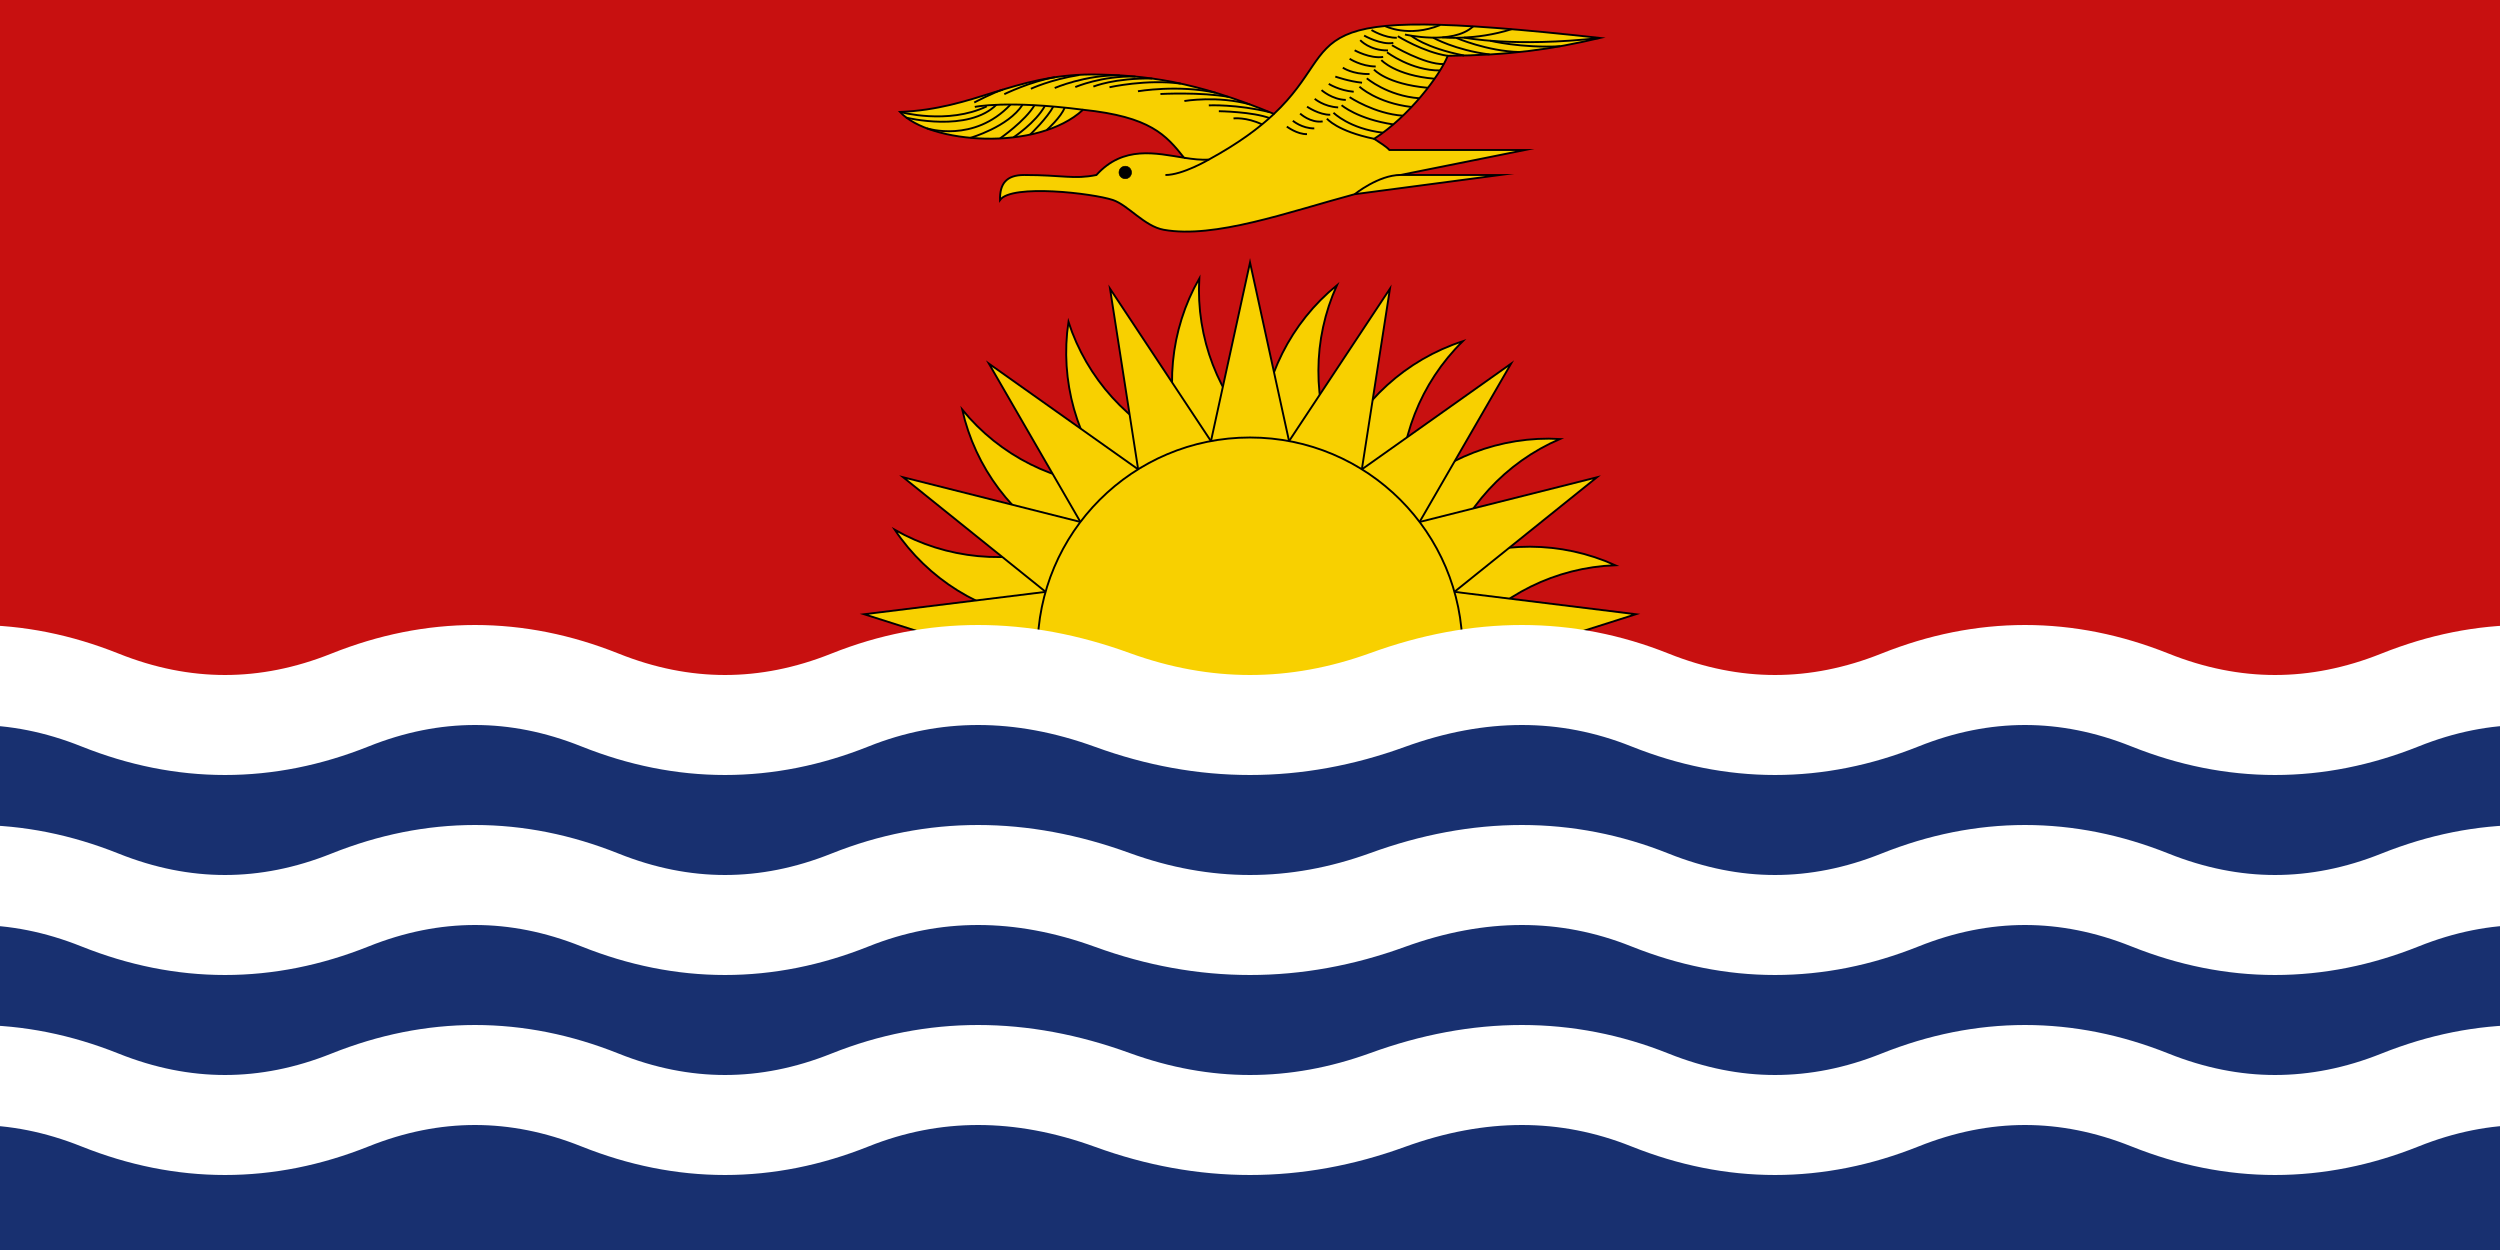
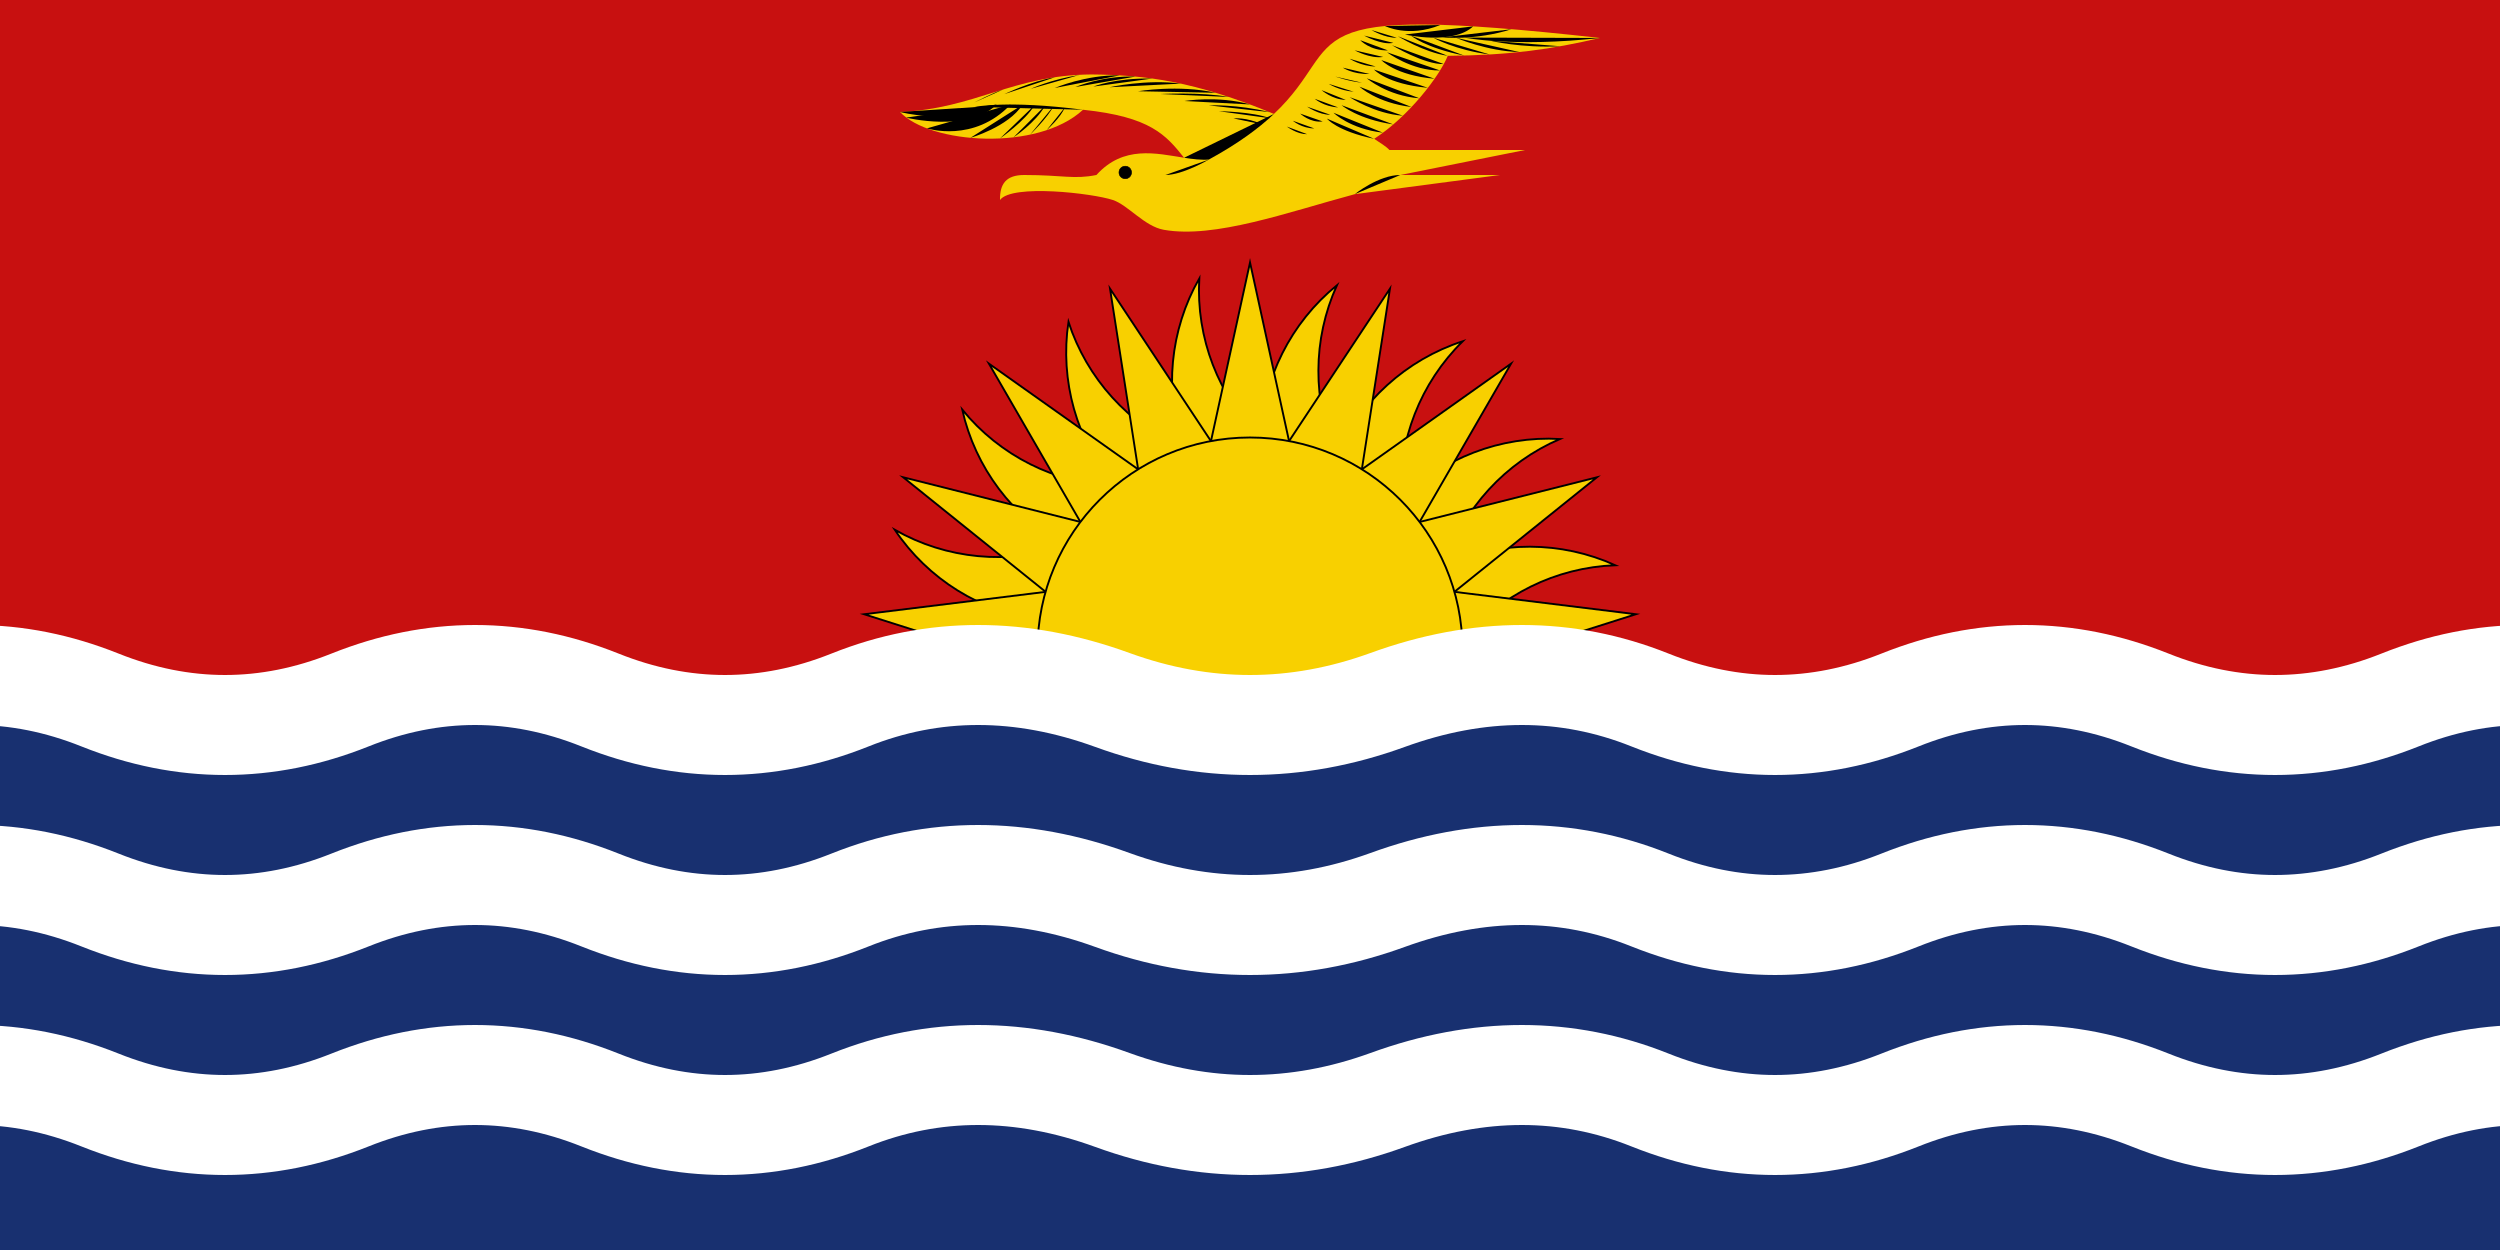
<svg xmlns="http://www.w3.org/2000/svg" xmlns:xlink="http://www.w3.org/1999/xlink" width="1200" height="600" version="1.1" id="svg357">
  <defs id="defs312">
    <style id="style310">.str1{stroke:#000;stroke-width:.46;stroke-miterlimit:22.926}.fil3{fill:none}</style>
    <clipPath clipPathUnits="userSpaceOnUse" id="clipPath1198">
      <rect style="fill-rule:evenodd;stroke:none;stroke-width:40;stroke-miterlimit:8" id="rect1200" width="600" height="300" x="0" y="0" />
    </clipPath>
  </defs>
  <g id="g5792" transform="scale(2)">
    <path fill="#c81010" d="M 0,0 H 600 V 300 H 0 Z" id="path314" style="stroke-width:1.361" />
    <g id="g5762">
      <g id="bird">
-         <path id="bird_outline" d="M 305.75,27.34 C 286.67,19.45 274.99,18 261.94,17.87 c -18.9,0.13 -27.92,8.25 -45.94,9 7.14,7.69 33.02,9.57 43.93,-0.53 16.22,1.69 19.9,6.07 24.25,11.52 -6.77,-1.07 -14.57,-3.02 -21.04,4.14 -5.46,1.1 -7.99,0 -17.33,0 -4.36,0 -5.87,2.14 -5.81,6 2.82,-3.9 22.31,-1.6 27.09,0 3.67,1.23 7.57,6.32 12.22,7.15 12.19,2.17 29.68,-4.2 45.81,-8.54 L 360,42 H 336.07 L 366,36 h -32.54 c -0.69,-0.79 -2.34,-1.81 -3.66,-2.68 8.37,-5.39 15.77,-15.19 17.66,-19.92 15.09,-0.15 24.83,-1.55 36.54,-4.29 -77.18,-8.54 -59.61,0.67 -78.25,18.23 z" class="str1" style="fill:#f8d000" />
+         <path id="bird_outline" d="M 305.75,27.34 C 286.67,19.45 274.99,18 261.94,17.87 c -18.9,0.13 -27.92,8.25 -45.94,9 7.14,7.69 33.02,9.57 43.93,-0.53 16.22,1.69 19.9,6.07 24.25,11.52 -6.77,-1.07 -14.57,-3.02 -21.04,4.14 -5.46,1.1 -7.99,0 -17.33,0 -4.36,0 -5.87,2.14 -5.81,6 2.82,-3.9 22.31,-1.6 27.09,0 3.67,1.23 7.57,6.32 12.22,7.15 12.19,2.17 29.68,-4.2 45.81,-8.54 L 360,42 H 336.07 L 366,36 h -32.54 c -0.69,-0.79 -2.34,-1.81 -3.66,-2.68 8.37,-5.39 15.77,-15.19 17.66,-19.92 15.09,-0.15 24.83,-1.55 36.54,-4.29 -77.18,-8.54 -59.61,0.67 -78.25,18.23 z" style="fill:#f8d000" />
        <path id="eye" d="m 270.06,39.89 c 0.83,0 1.5,0.67 1.5,1.5 0,0.83 -0.67,1.5 -1.5,1.5 -0.82,0 -1.5,-0.67 -1.5,-1.5 0,-0.83 0.68,-1.5 1.5,-1.5 z" style="fill:#000000" />
        <path id="eye_outline" d="m 270.06,39.89 c 0.83,0 1.5,0.67 1.5,1.5 0,0.83 -0.67,1.5 -1.5,1.5 -0.82,0 -1.5,-0.67 -1.5,-1.5 0,-0.83 0.68,-1.5 1.5,-1.5 z" style="fill:none;fill-rule:nonzero;stroke:#000000;stroke-width:0.15;stroke-miterlimit:22.926" />
-         <path d="m 290.13,38.29 c 0,0 -6.27,3.71 -10.43,3.71 m 45.42,4.61 c 0,0 5.73,-4.61 10.95,-4.61 M 233.82,24.6 c 0,0 4.66,-2.44 6.86,-3.09 m 12.45,-0.39 c 0,0 7.39,-3.19 15.62,-3.03 m 4.36,3.81 c 0,0 9.69,-1.63 18.64,0.36 m -7.5,1.98 c 0,0 8.04,-1.35 15.75,0.83 m -7.48,1.62 c 0,0 8.19,0.11 12.26,1.69 M 216,26.87 c 0,0 11.49,3.14 20.83,-1.35" class="fil3 str1" id="path319" />
-         <path d="m 217.46,28.23 c 0,0 14.92,3.68 21.74,-3.15" class="fil3 str1" id="path321" />
-         <path d="m 222.46,30.81 c 0,0 11.24,3.62 20.08,-5.72 m -9.64,7.99 c 0,0 9.08,-2.6 12.52,-7.95 m -5.42,8.1 c 0,0 6.09,-4.22 8.28,-7.98 m 70.18,3.22 c 0,0 2.38,2.99 11.34,4.85 m -9.76,-6.26 c 0,0 3.85,3.85 11.87,4.79 m -9.93,-6.6 c 0,0 3.91,3.36 12.42,4.61 m -10.49,-6.54 c 0,0 5.98,3.99 12.79,4.45 M 326.27,20.8 c 0,0 4.19,3.91 12.5,4.88 m -10.74,-6.89 c 0,0 4.91,4.22 12.63,4.8 m -10.9,-6.9 c 0,0 3.01,3.48 12.94,4.39 m -11.18,-6.66 c 0,0 3.35,3.68 12.78,4.48 m -11.41,-6.35 c 0,0 5.9,4.45 12.73,4.36 m -11.56,-6.06 c 0,0 7.8,4.68 12.45,4.53 M 335.48,8.69 c 0,0 6.2,3.86 11.98,4.71 m -38.62,16.98 c 0,0 2.5,1.89 4.84,1.81 m -3.4,-3.21 c 0,0 2.17,1.85 5.15,1.84 m -3.4,-3.56 c 0,0 2.46,2.3 5.41,1.88 m -3.75,-3.54 c 0,0 2.94,2 5.57,1.94 m -3.73,-3.83 c 0,0 2.18,1.89 5.63,2.07 m -3.99,-4.15 c 0,0 2.56,2.27 5.82,2.35 m -4.09,-3.85 c 0,0 2.48,1.59 5.99,1.89 m -4.42,-3.64 c 0,0 3.35,1.18 6.42,1.47 m -4.61,-3.61 c 0,0 2.31,1.62 6.41,1.52 m -4.78,-3.66 c 0,0 2.74,1.82 6.26,1.86 m -5.06,-3.89 c 0,0 3.68,2.06 6.85,1.6 m -5.51,-4.03 c 0,0 2.33,2.55 6.67,2.46 m -5.73,-3.56 c 0,0 4.18,2.35 7.01,1.75 m -5.24,-3.08 c 0,0 3.17,1.93 6.07,1.85 m -2.85,-2.82 c 0,0 5.65,2.88 13.29,-0.24 m -8.48,2.29 c 0,0 11.42,2.62 16.37,-1.96" class="fil3 str1" id="path323" />
-         <path d="m 346.15,8.97 c 0,0 7.85,0.82 16.63,-1.96" class="fil3 str1" id="path325" />
-         <path d="m 351.37,9.02 c 0,0 11.92,2.4 32.63,0.09 M 243.24,32.96 c 0,0 5.33,-3.51 7.54,-7.55 m -3.55,6.9 c 0,0 4.29,-4.16 5.54,-6.74 m -1.58,5.67 c 0,0 3.53,-3.17 4.31,-5.39" class="fil3 str1" id="path327" />
-         <path d="m 233.95,25.66 c 0,0 7.66,-1.67 25.98,0.68 m -18.9,-3.74 c 0,0 6.42,-3.11 12.14,-4.06 m -5.76,2.77 c 0,0 4.69,-2.21 11.61,-3.31 m -0.95,2.89 c 0,0 6.49,-2.77 14.43,-2.51 m -6.22,2.56 c 0,0 8.9,-1.99 17.1,-0.87 m 6.73,5.22 c 0,0 6.79,-0.31 14.6,1.63 M 278.5,22.56 c 0,0 9.73,-0.52 16.4,0.71 m 43.77,-14.7 c 0,0 3.36,2.91 12.72,4.76 m -7.44,-4.29 c 0,0 5.26,2.99 13.56,4.03 m -8.04,-3.99 c 0,0 7.38,3.21 15.18,3.41 m -7.01,-2.71 c 0,0 7.52,1.81 16.84,1.32 m -112.07,9.68 c 0,0 5.1,-2.1 14.14,-1.93 m 19.49,9.57 c 0,0 3.06,-0.37 6.86,1.44" class="fil3 str1" id="path329" />
-         <path d="m 284.18,37.86 c 2.11,0.33 4.12,0.58 5.95,0.43 7.16,-3.91 12.05,-7.58 15.62,-10.95" class="fil3 str1" id="path331" />
+         <path d="m 290.13,38.29 c 0,0 -6.27,3.71 -10.43,3.71 m 45.42,4.61 c 0,0 5.73,-4.61 10.95,-4.61 M 233.82,24.6 c 0,0 4.66,-2.44 6.86,-3.09 m 12.45,-0.39 c 0,0 7.39,-3.19 15.62,-3.03 m 4.36,3.81 c 0,0 9.69,-1.63 18.64,0.36 m -7.5,1.98 c 0,0 8.04,-1.35 15.75,0.83 m -7.48,1.62 c 0,0 8.19,0.11 12.26,1.69 M 216,26.87 c 0,0 11.49,3.14 20.83,-1.35" id="path319" />
+         <path d="m 217.46,28.23 c 0,0 14.92,3.68 21.74,-3.15" id="path321" />
+         <path d="m 222.46,30.81 c 0,0 11.24,3.62 20.08,-5.72 m -9.64,7.99 c 0,0 9.08,-2.6 12.52,-7.95 m -5.42,8.1 c 0,0 6.09,-4.22 8.28,-7.98 m 70.18,3.22 c 0,0 2.38,2.99 11.34,4.85 m -9.76,-6.26 c 0,0 3.85,3.85 11.87,4.79 m -9.93,-6.6 c 0,0 3.91,3.36 12.42,4.61 m -10.49,-6.54 c 0,0 5.98,3.99 12.79,4.45 M 326.27,20.8 c 0,0 4.19,3.91 12.5,4.88 m -10.74,-6.89 c 0,0 4.91,4.22 12.63,4.8 m -10.9,-6.9 c 0,0 3.01,3.48 12.94,4.39 m -11.18,-6.66 c 0,0 3.35,3.68 12.78,4.48 m -11.41,-6.35 c 0,0 5.9,4.45 12.73,4.36 m -11.56,-6.06 c 0,0 7.8,4.68 12.45,4.53 M 335.48,8.69 c 0,0 6.2,3.86 11.98,4.71 m -38.62,16.98 c 0,0 2.5,1.89 4.84,1.81 m -3.4,-3.21 c 0,0 2.17,1.85 5.15,1.84 m -3.4,-3.56 c 0,0 2.46,2.3 5.41,1.88 m -3.75,-3.54 c 0,0 2.94,2 5.57,1.94 m -3.73,-3.83 c 0,0 2.18,1.89 5.63,2.07 m -3.99,-4.15 c 0,0 2.56,2.27 5.82,2.35 m -4.09,-3.85 c 0,0 2.48,1.59 5.99,1.89 m -4.42,-3.64 c 0,0 3.35,1.18 6.42,1.47 m -4.61,-3.61 c 0,0 2.31,1.62 6.41,1.52 m -4.78,-3.66 c 0,0 2.74,1.82 6.26,1.86 m -5.06,-3.89 c 0,0 3.68,2.06 6.85,1.6 m -5.51,-4.03 c 0,0 2.33,2.55 6.67,2.46 m -5.73,-3.56 c 0,0 4.18,2.35 7.01,1.75 m -5.24,-3.08 c 0,0 3.17,1.93 6.07,1.85 m -2.85,-2.82 c 0,0 5.65,2.88 13.29,-0.24 m -8.48,2.29 c 0,0 11.42,2.62 16.37,-1.96" id="path323" />
+         <path d="m 346.15,8.97 c 0,0 7.85,0.82 16.63,-1.96" id="path325" />
+         <path d="m 351.37,9.02 c 0,0 11.92,2.4 32.63,0.09 M 243.24,32.96 c 0,0 5.33,-3.51 7.54,-7.55 m -3.55,6.9 c 0,0 4.29,-4.16 5.54,-6.74 m -1.58,5.67 c 0,0 3.53,-3.17 4.31,-5.39" id="path327" />
+         <path d="m 233.95,25.66 c 0,0 7.66,-1.67 25.98,0.68 m -18.9,-3.74 c 0,0 6.42,-3.11 12.14,-4.06 m -5.76,2.77 c 0,0 4.69,-2.21 11.61,-3.31 m -0.95,2.89 c 0,0 6.49,-2.77 14.43,-2.51 m -6.22,2.56 c 0,0 8.9,-1.99 17.1,-0.87 m 6.73,5.22 c 0,0 6.79,-0.31 14.6,1.63 M 278.5,22.56 c 0,0 9.73,-0.52 16.4,0.71 m 43.77,-14.7 c 0,0 3.36,2.91 12.72,4.76 m -7.44,-4.29 c 0,0 5.26,2.99 13.56,4.03 m -8.04,-3.99 c 0,0 7.38,3.21 15.18,3.41 m -7.01,-2.71 c 0,0 7.52,1.81 16.84,1.32 m -112.07,9.68 c 0,0 5.1,-2.1 14.14,-1.93 m 19.49,9.57 c 0,0 3.06,-0.37 6.86,1.44" id="path329" />
+         <path d="m 284.18,37.86 c 2.11,0.33 4.12,0.58 5.95,0.43 7.16,-3.91 12.05,-7.58 15.62,-10.95" id="path331" />
      </g>
      <g fill="#f8d000" stroke="#000000" stroke-miterlimit="22.926" stroke-width="0.46" id="g348" transform="translate(1.5152576e-4)">
        <g id="rays_6">
          <g id="rays_2" transform="rotate(-84.706,300,156)">
            <path id="wavy" d="M 290.63,105.87 A 50,50 0 0 1 300,66 a 50,50 0 0 0 9.37,39.87" transform="rotate(13.4,300,156)" />
            <path id="straight" d="M 290.63,105.87 300,63 l 9.37,42.87" />
          </g>
          <use xlink:href="#rays_2" transform="rotate(21.18,300,156)" id="use337" />
          <use xlink:href="#rays_2" transform="rotate(42.35,300,156)" id="use339" />
        </g>
        <use xlink:href="#rays_6" transform="rotate(63.53,300,156)" id="use342" />
        <use xlink:href="#rays_6" transform="rotate(127.06,300,156)" id="use344" />
        <circle cx="300" cy="156" r="51" id="circle346" />
      </g>
      <g id="g536" clip-path="url(#clipPath1198)">
        <path fill="#183070" d="M 0,162 H 600 V 300 H 0 Z" id="path350" />
        <path id="wave" fill="none" stroke="#ffffff" stroke-width="24" d="m -36,168 q 30,-12 60,0 30,12 60,0 30,-12 60,0 30,12 60,0 30,-12 63,0 33,12 66,0 33,-12 63,0 30,12 60,0 30,-12 60,0 30,12 60,0 30,-12 60,0" />
        <use xlink:href="#wave" y="48" id="use353" />
        <use xlink:href="#wave" y="96" id="use355" />
      </g>
    </g>
  </g>
</svg>
